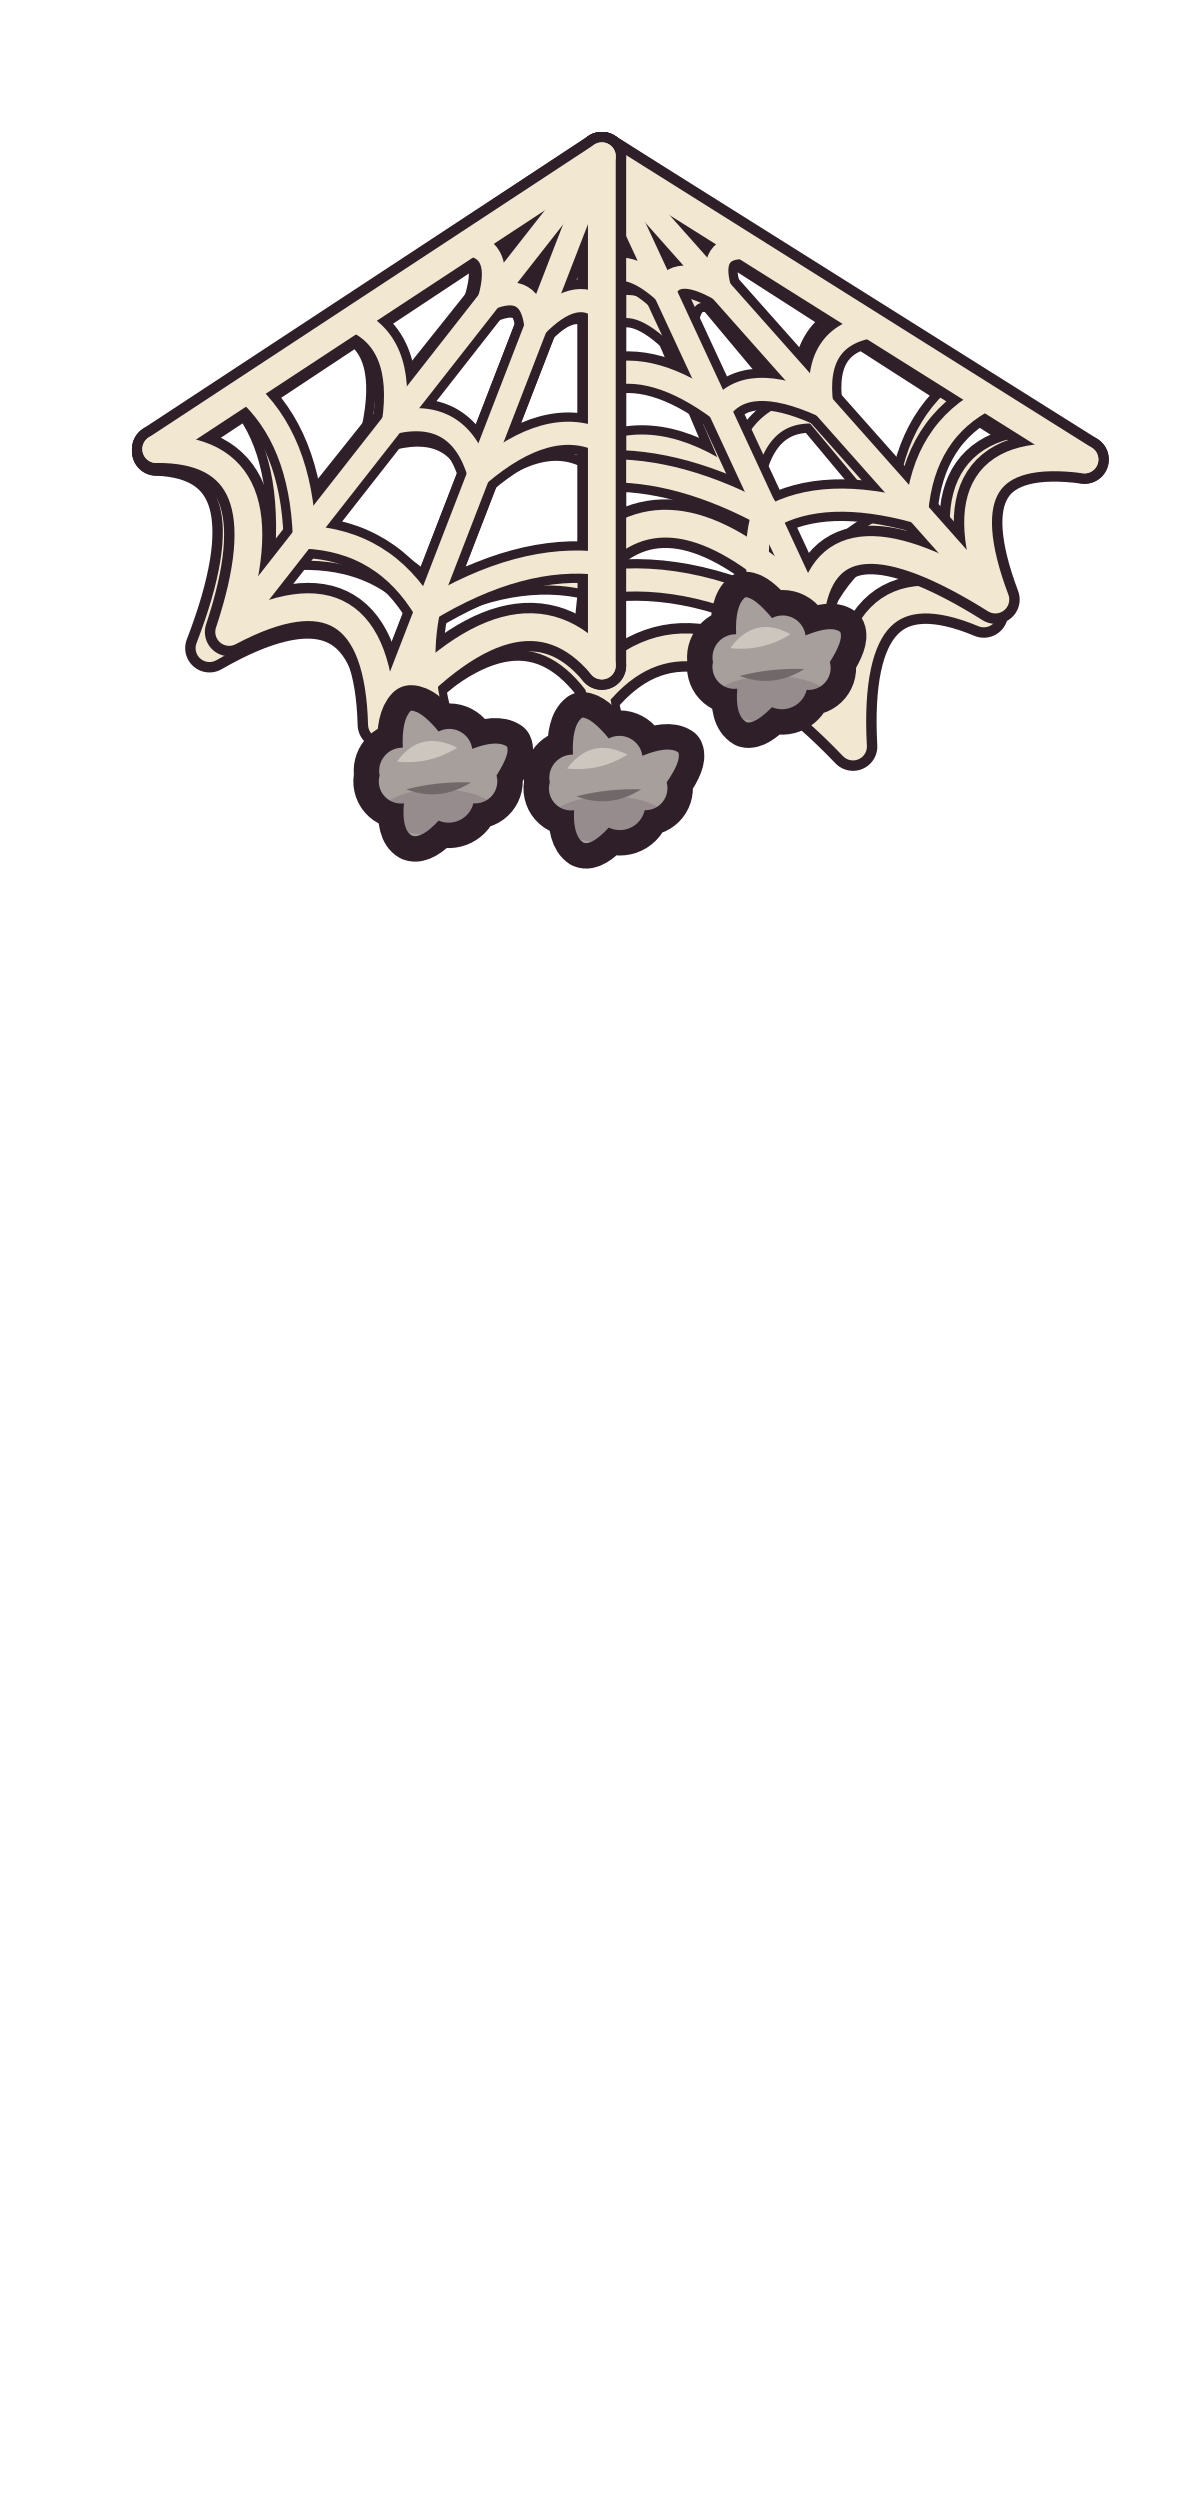
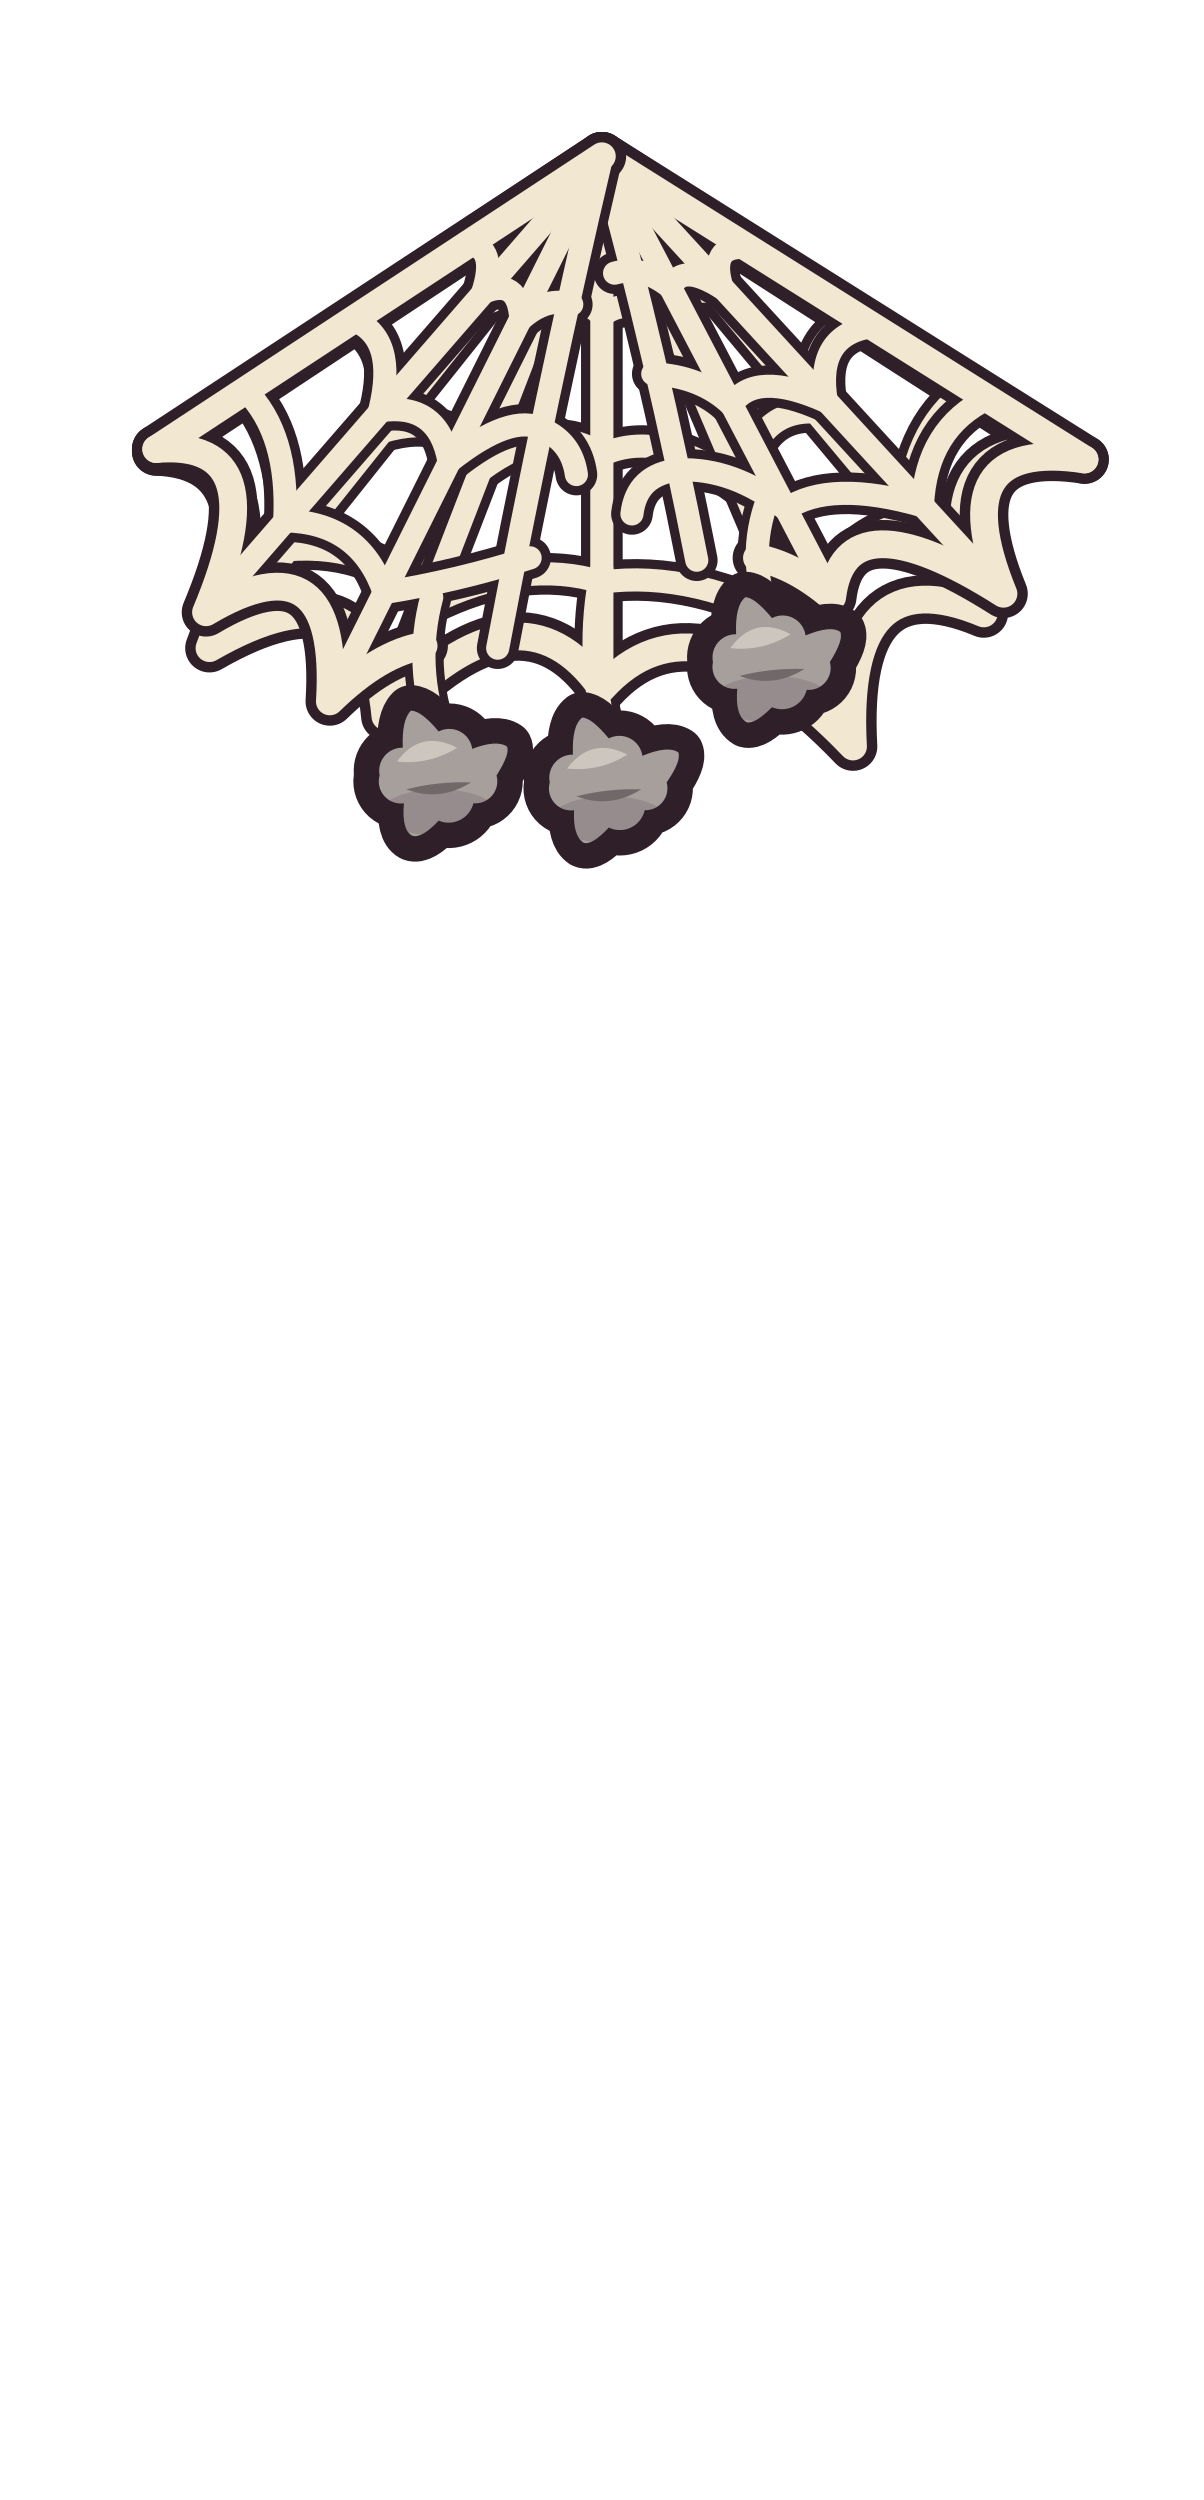
<svg xmlns="http://www.w3.org/2000/svg" viewBox="0 0 104 216" width="104" height="216">
  <defs>
    <clipPath id="mess-cobweb-corner-tuft-clip">
      <path d="M52.6 63.8A2 2 0 0 1 55.5 65.3Q57.7 64.4 58.6 65Q58.9 65.7 57.6 67.6A1.9 1.9 0 0 1 55.7 70A2.2 2.2 0 0 1 52.6 71.5Q51.1 73.1 50.4 72.8Q49.5 72.2 49.6 70A1.9 1.9 0 0 1 47.5 67.6A2 2 0 0 1 49.5 65.2Q49.4 62.7 50.3 62Q51.1 62 52.6 63.8Z" />
    </clipPath>
    <clipPath id="mess-cobweb-wall-x-tuft-clip">
      <path d="M66.7 53.4A2 2 0 0 1 69.6 54.9Q71.8 54 72.6 54.6Q72.9 55.3 71.7 57.2A1.9 1.9 0 0 1 69.7 59.6A2.2 2.2 0 0 1 66.7 61.1Q65.2 62.6 64.5 62.4Q63.5 61.8 63.7 59.5A1.9 1.9 0 0 1 61.6 57.2A2 2 0 0 1 63.6 54.8Q63.5 52.3 64.4 51.6Q65.2 51.6 66.7 53.4Z" />
    </clipPath>
    <clipPath id="mess-cobweb-wall-y-tuft-clip">
      <path d="M37.9 63.2A2 2 0 0 1 40.8 64.7Q42.9 63.9 43.8 64.5Q44.1 65.1 42.9 67A1.9 1.9 0 0 1 40.9 69.4A2.2 2.2 0 0 1 37.9 70.9Q36.4 72.5 35.6 72.2Q34.7 71.7 34.9 69.4A1.9 1.9 0 0 1 32.8 67A2 2 0 0 1 34.8 64.6Q34.7 62.2 35.5 61.4Q36.4 61.4 37.9 63.2Z" />
    </clipPath>
  </defs>
  <g id="p-corner-ink" class="st-corner">
    <path d="M52 13.5L13.5 39" fill="none" stroke="#2e1f29" stroke-width="4.2" stroke-linecap="round" stroke-linejoin="round" />
    <path d="M52 13.5L91.4 38.8" fill="none" stroke="#2e1f29" stroke-width="4.2" stroke-linecap="round" stroke-linejoin="round" />
    <path d="M13.5 39Q24.5 39.4 18.1 56Q32 48 33.3 61.9Q44.9 49.4 52 59.5Q60.2 50.4 73.7 64.5Q72.8 47.9 85 53Q79.5 38.1 91.4 38.8" fill="none" stroke="#2e1f29" stroke-width="4.2" stroke-linecap="round" stroke-linejoin="round" />
    <path d="M52 13.5L18.1 56" fill="none" stroke="#2e1f29" stroke-width="3.6" stroke-linecap="round" stroke-linejoin="round" />
    <path d="M52 13.5L33.3 61.9" fill="none" stroke="#2e1f29" stroke-width="3.6" stroke-linecap="round" stroke-linejoin="round" />
    <path d="M52 13.5L52 59.5" fill="none" stroke="#2e1f29" stroke-width="3.6" stroke-linecap="round" stroke-linejoin="round" />
    <path d="M52 13.5L73.7 64.5" fill="none" stroke="#2e1f29" stroke-width="3.6" stroke-linecap="round" stroke-linejoin="round" />
    <path d="M52 13.5L85 53" fill="none" stroke="#2e1f29" stroke-width="3.6" stroke-linecap="round" stroke-linejoin="round" />
    <path d="M40.4 21.2Q43.3 21.7 41.8 26.3Q45.7 24.4 46.4 28Q49.8 24.8 52 27.3Q54.6 25.1 58.5 28.8Q58.6 24.4 61.9 25.3Q60.7 21.3 63.8 21.1" fill="none" stroke="#2e1f29" stroke-width="3.6" stroke-linecap="round" stroke-linejoin="round" />
    <path d="M30.4 27.8Q34.6 29.9 33 37.3Q39.3 35.4 41.6 40.6Q47.5 36.2 52 39.3Q57.2 36.9 64.1 42.1Q65.2 35.3 70.5 35.6Q69.4 29.1 74.1 27.7" fill="none" stroke="#2e1f29" stroke-width="3.6" stroke-linecap="round" stroke-linejoin="round" />
    <path d="M21.2 33.9Q25.3 38.5 24.8 47.5Q32.6 46.9 37.1 52.2Q45.1 48.2 52 50.3Q60 49.2 69.3 54.3Q72.1 46.8 78.4 45.1Q78.6 37.3 83.5 33.7" fill="none" stroke="#2e1f29" stroke-width="3.6" stroke-linecap="round" stroke-linejoin="round" />
    <path d="M52 49.2Q50.4 56.7 52.6 64.2" fill="none" stroke="#2e1f29" stroke-width="3.4" stroke-linecap="round" stroke-linejoin="round" />
  </g>
  <g id="p-corner-web" class="st-corner">
    <path d="M52 13.5L13.5 39" fill="none" stroke="#f2e7d0" stroke-width="2.4" stroke-linecap="round" stroke-linejoin="round" />
    <path d="M52 13.5L91.4 38.8" fill="none" stroke="#f2e7d0" stroke-width="2.4" stroke-linecap="round" stroke-linejoin="round" />
    <path d="M13.5 39Q24.5 39.4 18.1 56Q32 48 33.3 61.9Q44.9 49.4 52 59.5Q60.2 50.4 73.7 64.5Q72.8 47.9 85 53Q79.5 38.1 91.4 38.8" fill="none" stroke="#f2e7d0" stroke-width="2.4" stroke-linecap="round" stroke-linejoin="round" />
    <path d="M52 13.5L18.1 56" fill="none" stroke="#f2e7d0" stroke-width="2" stroke-linecap="round" stroke-linejoin="round" />
    <path d="M52 13.5L33.3 61.9" fill="none" stroke="#f2e7d0" stroke-width="2" stroke-linecap="round" stroke-linejoin="round" />
    <path d="M52 13.5L52 59.5" fill="none" stroke="#f2e7d0" stroke-width="2" stroke-linecap="round" stroke-linejoin="round" />
    <path d="M52 13.5L73.7 64.5" fill="none" stroke="#f2e7d0" stroke-width="2" stroke-linecap="round" stroke-linejoin="round" />
    <path d="M52 13.5L85 53" fill="none" stroke="#f2e7d0" stroke-width="2" stroke-linecap="round" stroke-linejoin="round" />
    <path d="M40.4 21.2Q43.3 21.7 41.8 26.3Q45.7 24.4 46.4 28Q49.8 24.8 52 27.3Q54.6 25.1 58.5 28.8Q58.6 24.4 61.9 25.3Q60.7 21.3 63.8 21.1" fill="none" stroke="#f2e7d0" stroke-width="2" stroke-linecap="round" stroke-linejoin="round" />
    <path d="M30.4 27.8Q34.6 29.9 33 37.3Q39.3 35.4 41.6 40.6Q47.5 36.2 52 39.3Q57.2 36.9 64.1 42.1Q65.2 35.3 70.5 35.6Q69.4 29.1 74.1 27.7" fill="none" stroke="#f2e7d0" stroke-width="2" stroke-linecap="round" stroke-linejoin="round" />
    <path d="M21.2 33.9Q25.3 38.5 24.8 47.5Q32.6 46.9 37.1 52.2Q45.1 48.2 52 50.3Q60 49.2 69.3 54.3Q72.1 46.8 78.4 45.1Q78.6 37.3 83.5 33.7" fill="none" stroke="#f2e7d0" stroke-width="2" stroke-linecap="round" stroke-linejoin="round" />
    <path d="M52 49.2Q50.4 56.7 52.6 64.2" fill="none" stroke="#f2e7d0" stroke-width="2" stroke-linecap="round" stroke-linejoin="round" />
  </g>
  <g id="p-corner-tuft" class="st-corner">
    <path d="M52.6 63.8A2 2 0 0 1 55.5 65.3Q57.7 64.4 58.6 65Q58.9 65.7 57.6 67.6A1.9 1.9 0 0 1 55.7 70A2.2 2.2 0 0 1 52.6 71.5Q51.1 73.1 50.4 72.8Q49.5 72.2 49.6 70A1.9 1.9 0 0 1 47.5 67.6A2 2 0 0 1 49.5 65.2Q49.4 62.7 50.3 62Q51.1 62 52.6 63.8Z" fill="none" stroke="#2e1f29" stroke-width="4.4" stroke-linecap="round" stroke-linejoin="round" />
    <path d="M52.6 63.8A2 2 0 0 1 55.5 65.3Q57.7 64.4 58.6 65Q58.9 65.7 57.6 67.6A1.9 1.9 0 0 1 55.7 70A2.2 2.2 0 0 1 52.6 71.5Q51.1 73.1 50.4 72.8Q49.5 72.2 49.6 70A1.9 1.9 0 0 1 47.5 67.6A2 2 0 0 1 49.5 65.2Q49.4 62.7 50.3 62Q51.1 62 52.6 63.8Z" fill="#a69f9b" />
    <g clip-path="url(#mess-cobweb-corner-tuft-clip)">
      <path d="M47.6 70.8A5 2 0 1 1 57.6 70.8A5 2 0 1 1 47.6 70.8Z" fill="#3f2541" fill-opacity="0.16" />
      <path d="M49 66.4Q51.8 66.7 54.2 65.2Q51.1 63.6 49 66.4Z" fill="#cdc6be" />
      <path d="M49.8 68.8Q52.7 69.9 55.4 68.2Q52.6 68.1 49.8 68.8Z" fill="#716869" />
    </g>
  </g>
  <g id="p-wall-x-ink" class="st-wall-x">
-     <path d="M52 13.5L52 47.5" fill="none" stroke="#2e1f29" stroke-width="4.2" stroke-linecap="round" stroke-linejoin="round" />
    <path d="M52 13.5L93.7 39.7" fill="none" stroke="#2e1f29" stroke-width="4.2" stroke-linecap="round" stroke-linejoin="round" />
-     <path d="M52 47.5Q58.9 41.2 70.1 52.5Q71.8 42.9 86 51.8Q80.8 38 93.7 39.7" fill="none" stroke="#2e1f29" stroke-width="4.2" stroke-linecap="round" stroke-linejoin="round" />
-     <path d="M52 13.5L70.1 52.5" fill="none" stroke="#2e1f29" stroke-width="3.6" stroke-linecap="round" stroke-linejoin="round" />
-     <path d="M52 13.5L86 51.8" fill="none" stroke="#2e1f29" stroke-width="3.6" stroke-linecap="round" stroke-linejoin="round" />
-     <path d="M52 23.7Q54.2 22.3 57.4 25.2Q58.3 22.8 62.2 25Q61.1 21.2 64.5 21.4" fill="none" stroke="#2e1f29" stroke-width="3.6" stroke-linecap="round" stroke-linejoin="round" />
-     <path d="M52 32.5Q56.4 31.1 62.2 35.4Q64.5 32.1 71 35Q70.2 29 75.4 28.2" fill="none" stroke="#2e1f29" stroke-width="3.6" stroke-linecap="round" stroke-linejoin="round" />
-     <path d="M52 40.7Q58.7 40.4 66.5 44.7Q71.2 42 79.2 44.2Q79.8 37.2 85.4 34.4" fill="none" stroke="#2e1f29" stroke-width="3.6" stroke-linecap="round" stroke-linejoin="round" />
+     <path d="M65.4 48.2Q68.6 48.8 71.9 51.6Q73 42.6 86.7 51.3Q81.2 37.8 93.7 39.7" fill="none" stroke="#2e1f29" stroke-width="4.2" stroke-linecap="round" stroke-linejoin="round" />
+     <path d="M52 13.5L71.9 51.6" fill="none" stroke="#2e1f29" stroke-width="3.6" stroke-linecap="round" stroke-linejoin="round" />
+     <path d="M52 13.5L86.7 51.3" fill="none" stroke="#2e1f29" stroke-width="3.6" stroke-linecap="round" stroke-linejoin="round" />
+     <path d="M52 13.5Q56.8 31 60.2 48.4" fill="none" stroke="#2e1f29" stroke-width="3.6" stroke-linecap="round" stroke-linejoin="round" />
+     <path d="M53.1 23.6Q55.6 22.9 58 24.9Q58.8 22.6 62.4 24.9Q61.2 21.1 64.5 21.4" fill="none" stroke="#2e1f29" stroke-width="3.6" stroke-linecap="round" stroke-linejoin="round" />
+     <path d="M56.4 32.3Q60.6 32.5 63.2 35Q65.2 31.9 71.4 34.7Q70.4 28.9 75.4 28.2" fill="none" stroke="#2e1f29" stroke-width="3.6" stroke-linecap="round" stroke-linejoin="round" />
+     <path d="M54.6 44.4Q55 41 58.6 40.6Q63.4 40.4 67.9 44Q71.7 41.4 79.7 43.7Q80 37 85.4 34.4" fill="none" stroke="#2e1f29" stroke-width="3.6" stroke-linecap="round" stroke-linejoin="round" />
    <path d="M66.1 43.8Q64.5 48.8 66.7 53.8" fill="none" stroke="#2e1f29" stroke-width="3.4" stroke-linecap="round" stroke-linejoin="round" />
  </g>
  <g id="p-wall-x-web" class="st-wall-x">
-     <path d="M52 13.5L52 47.5" fill="none" stroke="#f2e7d0" stroke-width="2.4" stroke-linecap="round" stroke-linejoin="round" />
    <path d="M52 13.5L93.7 39.7" fill="none" stroke="#f2e7d0" stroke-width="2.4" stroke-linecap="round" stroke-linejoin="round" />
-     <path d="M52 47.5Q58.9 41.2 70.1 52.5Q71.8 42.9 86 51.8Q80.8 38 93.7 39.7" fill="none" stroke="#f2e7d0" stroke-width="2.4" stroke-linecap="round" stroke-linejoin="round" />
-     <path d="M52 13.5L70.1 52.5" fill="none" stroke="#f2e7d0" stroke-width="2" stroke-linecap="round" stroke-linejoin="round" />
-     <path d="M52 13.5L86 51.8" fill="none" stroke="#f2e7d0" stroke-width="2" stroke-linecap="round" stroke-linejoin="round" />
-     <path d="M52 23.7Q54.2 22.3 57.4 25.2Q58.3 22.8 62.2 25Q61.1 21.2 64.5 21.4" fill="none" stroke="#f2e7d0" stroke-width="2" stroke-linecap="round" stroke-linejoin="round" />
-     <path d="M52 32.5Q56.4 31.1 62.2 35.4Q64.5 32.1 71 35Q70.2 29 75.4 28.2" fill="none" stroke="#f2e7d0" stroke-width="2" stroke-linecap="round" stroke-linejoin="round" />
-     <path d="M52 40.7Q58.7 40.4 66.5 44.7Q71.2 42 79.2 44.2Q79.8 37.2 85.4 34.4" fill="none" stroke="#f2e7d0" stroke-width="2" stroke-linecap="round" stroke-linejoin="round" />
+     <path d="M65.4 48.2Q68.6 48.8 71.9 51.6Q73 42.6 86.7 51.3Q81.2 37.8 93.7 39.7" fill="none" stroke="#f2e7d0" stroke-width="2.4" stroke-linecap="round" stroke-linejoin="round" />
+     <path d="M52 13.5L71.9 51.6" fill="none" stroke="#f2e7d0" stroke-width="2" stroke-linecap="round" stroke-linejoin="round" />
+     <path d="M52 13.5L86.7 51.3" fill="none" stroke="#f2e7d0" stroke-width="2" stroke-linecap="round" stroke-linejoin="round" />
+     <path d="M52 13.5Q56.8 31 60.2 48.4" fill="none" stroke="#f2e7d0" stroke-width="2" stroke-linecap="round" stroke-linejoin="round" />
+     <path d="M53.1 23.6Q55.6 22.9 58 24.9Q58.8 22.6 62.4 24.9Q61.2 21.1 64.5 21.4" fill="none" stroke="#f2e7d0" stroke-width="2" stroke-linecap="round" stroke-linejoin="round" />
+     <path d="M56.4 32.3Q60.6 32.5 63.2 35Q65.2 31.9 71.4 34.7Q70.4 28.9 75.4 28.2" fill="none" stroke="#f2e7d0" stroke-width="2" stroke-linecap="round" stroke-linejoin="round" />
+     <path d="M54.6 44.4Q55 41 58.6 40.6Q63.4 40.4 67.9 44Q71.7 41.4 79.7 43.7Q80 37 85.4 34.4" fill="none" stroke="#f2e7d0" stroke-width="2" stroke-linecap="round" stroke-linejoin="round" />
    <path d="M66.1 43.8Q64.5 48.8 66.7 53.8" fill="none" stroke="#f2e7d0" stroke-width="2" stroke-linecap="round" stroke-linejoin="round" />
  </g>
  <g id="p-wall-x-tuft" class="st-wall-x">
    <path d="M66.7 53.4A2 2 0 0 1 69.6 54.9Q71.8 54 72.6 54.6Q72.9 55.3 71.7 57.2A1.9 1.9 0 0 1 69.7 59.6A2.2 2.2 0 0 1 66.7 61.1Q65.2 62.6 64.5 62.4Q63.5 61.8 63.7 59.5A1.9 1.9 0 0 1 61.6 57.2A2 2 0 0 1 63.6 54.8Q63.5 52.3 64.4 51.6Q65.2 51.6 66.7 53.4Z" fill="none" stroke="#2e1f29" stroke-width="4.4" stroke-linecap="round" stroke-linejoin="round" />
    <path d="M66.7 53.4A2 2 0 0 1 69.6 54.9Q71.8 54 72.6 54.6Q72.9 55.3 71.7 57.2A1.9 1.9 0 0 1 69.7 59.6A2.2 2.2 0 0 1 66.7 61.1Q65.2 62.6 64.5 62.4Q63.5 61.8 63.7 59.5A1.9 1.9 0 0 1 61.6 57.2A2 2 0 0 1 63.6 54.8Q63.5 52.3 64.4 51.6Q65.2 51.6 66.7 53.4Z" fill="#a69f9b" />
    <g clip-path="url(#mess-cobweb-wall-x-tuft-clip)">
      <path d="M61.7 60.4A5 2 0 1 1 71.7 60.4A5 2 0 1 1 61.7 60.4Z" fill="#3f2541" fill-opacity="0.16" />
      <path d="M63.1 56Q65.9 56.3 68.3 54.8Q65.2 53.1 63.1 56Z" fill="#cdc6be" />
      <path d="M63.9 58.4Q66.8 59.5 69.5 57.8Q66.6 57.7 63.9 58.4Z" fill="#716869" />
    </g>
  </g>
  <g id="p-wall-y-ink" class="st-wall-y">
    <path d="M52 13.5L13.5 38.8" fill="none" stroke="#2e1f29" stroke-width="4.2" stroke-linecap="round" stroke-linejoin="round" />
-     <path d="M52 13.5L52 57.5" fill="none" stroke="#2e1f29" stroke-width="4.2" stroke-linecap="round" stroke-linejoin="round" />
-     <path d="M13.5 38.8Q25.1 38.7 19.8 54.6Q32.6 47.8 33 62.6Q44.8 48.9 52 57.5" fill="none" stroke="#2e1f29" stroke-width="4.2" stroke-linecap="round" stroke-linejoin="round" />
-     <path d="M52 13.5L19.8 54.6" fill="none" stroke="#2e1f29" stroke-width="3.6" stroke-linecap="round" stroke-linejoin="round" />
-     <path d="M52 13.5L33 62.6" fill="none" stroke="#2e1f29" stroke-width="3.6" stroke-linecap="round" stroke-linejoin="round" />
-     <path d="M40.4 21.1Q43.5 21.5 42.3 25.8Q45.9 24.3 46.3 28.2Q49.7 24.7 52 26.7" fill="none" stroke="#2e1f29" stroke-width="3.6" stroke-linecap="round" stroke-linejoin="round" />
-     <path d="M30.4 27.6Q35 29.5 34 36.5Q39.7 35.2 41.4 41Q47.4 35.9 52 38.1" fill="none" stroke="#2e1f29" stroke-width="3.6" stroke-linecap="round" stroke-linejoin="round" />
-     <path d="M21.2 33.7Q26 37.9 26.3 46.4Q33.2 46.7 36.8 52.8Q45 47.8 52 48.7" fill="none" stroke="#2e1f29" stroke-width="3.6" stroke-linecap="round" stroke-linejoin="round" />
+     <path d="M13.5 38.8Q24.1 37.9 17.8 52.9Q29.4 46 28.5 60.6Q32.8 56.4 36.6 55.8" fill="none" stroke="#2e1f29" stroke-width="4.2" stroke-linecap="round" stroke-linejoin="round" />
+     <path d="M52 13.5L17.8 52.9" fill="none" stroke="#2e1f29" stroke-width="3.6" stroke-linecap="round" stroke-linejoin="round" />
+     <path d="M52 13.5L28.5 60.6" fill="none" stroke="#2e1f29" stroke-width="3.6" stroke-linecap="round" stroke-linejoin="round" />
+     <path d="M52 13.5Q47.1 34.4 43 56" fill="none" stroke="#2e1f29" stroke-width="3.6" stroke-linecap="round" stroke-linejoin="round" />
+     <path d="M40.4 21.1Q43 21.3 41.7 25.3Q44.8 23.9 45 27.6Q47.2 25.6 49.4 26.3" fill="none" stroke="#2e1f29" stroke-width="3.6" stroke-linecap="round" stroke-linejoin="round" />
+     <path d="M30.4 27.6Q34.4 29.1 32.8 35.5Q37.9 34.7 38.8 39.9Q44.2 35.6 46.9 37.1Q49.4 38.2 49.8 41" fill="none" stroke="#2e1f29" stroke-width="3.6" stroke-linecap="round" stroke-linejoin="round" />
+     <path d="M21.2 33.7Q25 37.5 24.6 45Q31.1 45.1 33.2 51.2Q39.5 50.2 45.8 48.2" fill="none" stroke="#2e1f29" stroke-width="3.6" stroke-linecap="round" stroke-linejoin="round" />
    <path d="M37.3 51.6Q35.7 57.6 37.9 63.6" fill="none" stroke="#2e1f29" stroke-width="3.4" stroke-linecap="round" stroke-linejoin="round" />
  </g>
  <g id="p-wall-y-web" class="st-wall-y">
    <path d="M52 13.5L13.5 38.8" fill="none" stroke="#f2e7d0" stroke-width="2.4" stroke-linecap="round" stroke-linejoin="round" />
-     <path d="M52 13.5L52 57.5" fill="none" stroke="#f2e7d0" stroke-width="2.4" stroke-linecap="round" stroke-linejoin="round" />
-     <path d="M13.5 38.8Q25.1 38.7 19.8 54.6Q32.6 47.8 33 62.6Q44.8 48.9 52 57.5" fill="none" stroke="#f2e7d0" stroke-width="2.4" stroke-linecap="round" stroke-linejoin="round" />
-     <path d="M52 13.5L19.8 54.6" fill="none" stroke="#f2e7d0" stroke-width="2" stroke-linecap="round" stroke-linejoin="round" />
-     <path d="M52 13.5L33 62.6" fill="none" stroke="#f2e7d0" stroke-width="2" stroke-linecap="round" stroke-linejoin="round" />
-     <path d="M40.4 21.1Q43.5 21.5 42.3 25.8Q45.9 24.3 46.3 28.2Q49.7 24.7 52 26.7" fill="none" stroke="#f2e7d0" stroke-width="2" stroke-linecap="round" stroke-linejoin="round" />
-     <path d="M30.4 27.6Q35 29.5 34 36.5Q39.7 35.2 41.4 41Q47.4 35.9 52 38.1" fill="none" stroke="#f2e7d0" stroke-width="2" stroke-linecap="round" stroke-linejoin="round" />
-     <path d="M21.2 33.7Q26 37.9 26.3 46.4Q33.2 46.7 36.8 52.8Q45 47.8 52 48.7" fill="none" stroke="#f2e7d0" stroke-width="2" stroke-linecap="round" stroke-linejoin="round" />
+     <path d="M13.5 38.8Q24.1 37.9 17.8 52.9Q29.4 46 28.5 60.6Q32.8 56.4 36.6 55.8" fill="none" stroke="#f2e7d0" stroke-width="2.4" stroke-linecap="round" stroke-linejoin="round" />
+     <path d="M52 13.5L17.8 52.9" fill="none" stroke="#f2e7d0" stroke-width="2" stroke-linecap="round" stroke-linejoin="round" />
+     <path d="M52 13.5L28.5 60.6" fill="none" stroke="#f2e7d0" stroke-width="2" stroke-linecap="round" stroke-linejoin="round" />
+     <path d="M52 13.5Q47.1 34.4 43 56" fill="none" stroke="#f2e7d0" stroke-width="2" stroke-linecap="round" stroke-linejoin="round" />
+     <path d="M40.4 21.1Q43 21.3 41.7 25.3Q44.8 23.9 45 27.6Q47.2 25.6 49.4 26.3" fill="none" stroke="#f2e7d0" stroke-width="2" stroke-linecap="round" stroke-linejoin="round" />
+     <path d="M30.4 27.6Q34.4 29.1 32.8 35.5Q37.9 34.7 38.8 39.9Q44.2 35.6 46.9 37.1Q49.4 38.2 49.8 41" fill="none" stroke="#f2e7d0" stroke-width="2" stroke-linecap="round" stroke-linejoin="round" />
+     <path d="M21.2 33.7Q25 37.5 24.6 45Q31.1 45.1 33.2 51.2Q39.5 50.2 45.8 48.2" fill="none" stroke="#f2e7d0" stroke-width="2" stroke-linecap="round" stroke-linejoin="round" />
    <path d="M37.3 51.6Q35.7 57.6 37.9 63.6" fill="none" stroke="#f2e7d0" stroke-width="2" stroke-linecap="round" stroke-linejoin="round" />
  </g>
  <g id="p-wall-y-tuft" class="st-wall-y">
    <path d="M37.9 63.2A2 2 0 0 1 40.8 64.7Q42.9 63.9 43.8 64.5Q44.1 65.1 42.9 67A1.9 1.9 0 0 1 40.9 69.4A2.2 2.2 0 0 1 37.9 70.9Q36.4 72.5 35.6 72.2Q34.7 71.7 34.9 69.4A1.9 1.9 0 0 1 32.8 67A2 2 0 0 1 34.8 64.6Q34.7 62.2 35.5 61.4Q36.4 61.4 37.9 63.2Z" fill="none" stroke="#2e1f29" stroke-width="4.4" stroke-linecap="round" stroke-linejoin="round" />
    <path d="M37.9 63.2A2 2 0 0 1 40.8 64.7Q42.9 63.9 43.8 64.5Q44.1 65.1 42.9 67A1.9 1.9 0 0 1 40.9 69.4A2.2 2.2 0 0 1 37.9 70.9Q36.4 72.5 35.6 72.2Q34.7 71.7 34.9 69.4A1.9 1.9 0 0 1 32.8 67A2 2 0 0 1 34.8 64.6Q34.7 62.2 35.5 61.4Q36.4 61.4 37.9 63.2Z" fill="#a69f9b" />
    <g clip-path="url(#mess-cobweb-wall-y-tuft-clip)">
      <path d="M32.9 70.2A5 2 0 1 1 42.9 70.2A5 2 0 1 1 32.9 70.2Z" fill="#3f2541" fill-opacity="0.16" />
      <path d="M34.3 65.8Q37.1 66.1 39.5 64.6Q36.3 63 34.3 65.8Z" fill="#cdc6be" />
      <path d="M35.1 68.2Q38 69.3 40.7 67.6Q37.8 67.5 35.1 68.2Z" fill="#716869" />
    </g>
  </g>
</svg>
